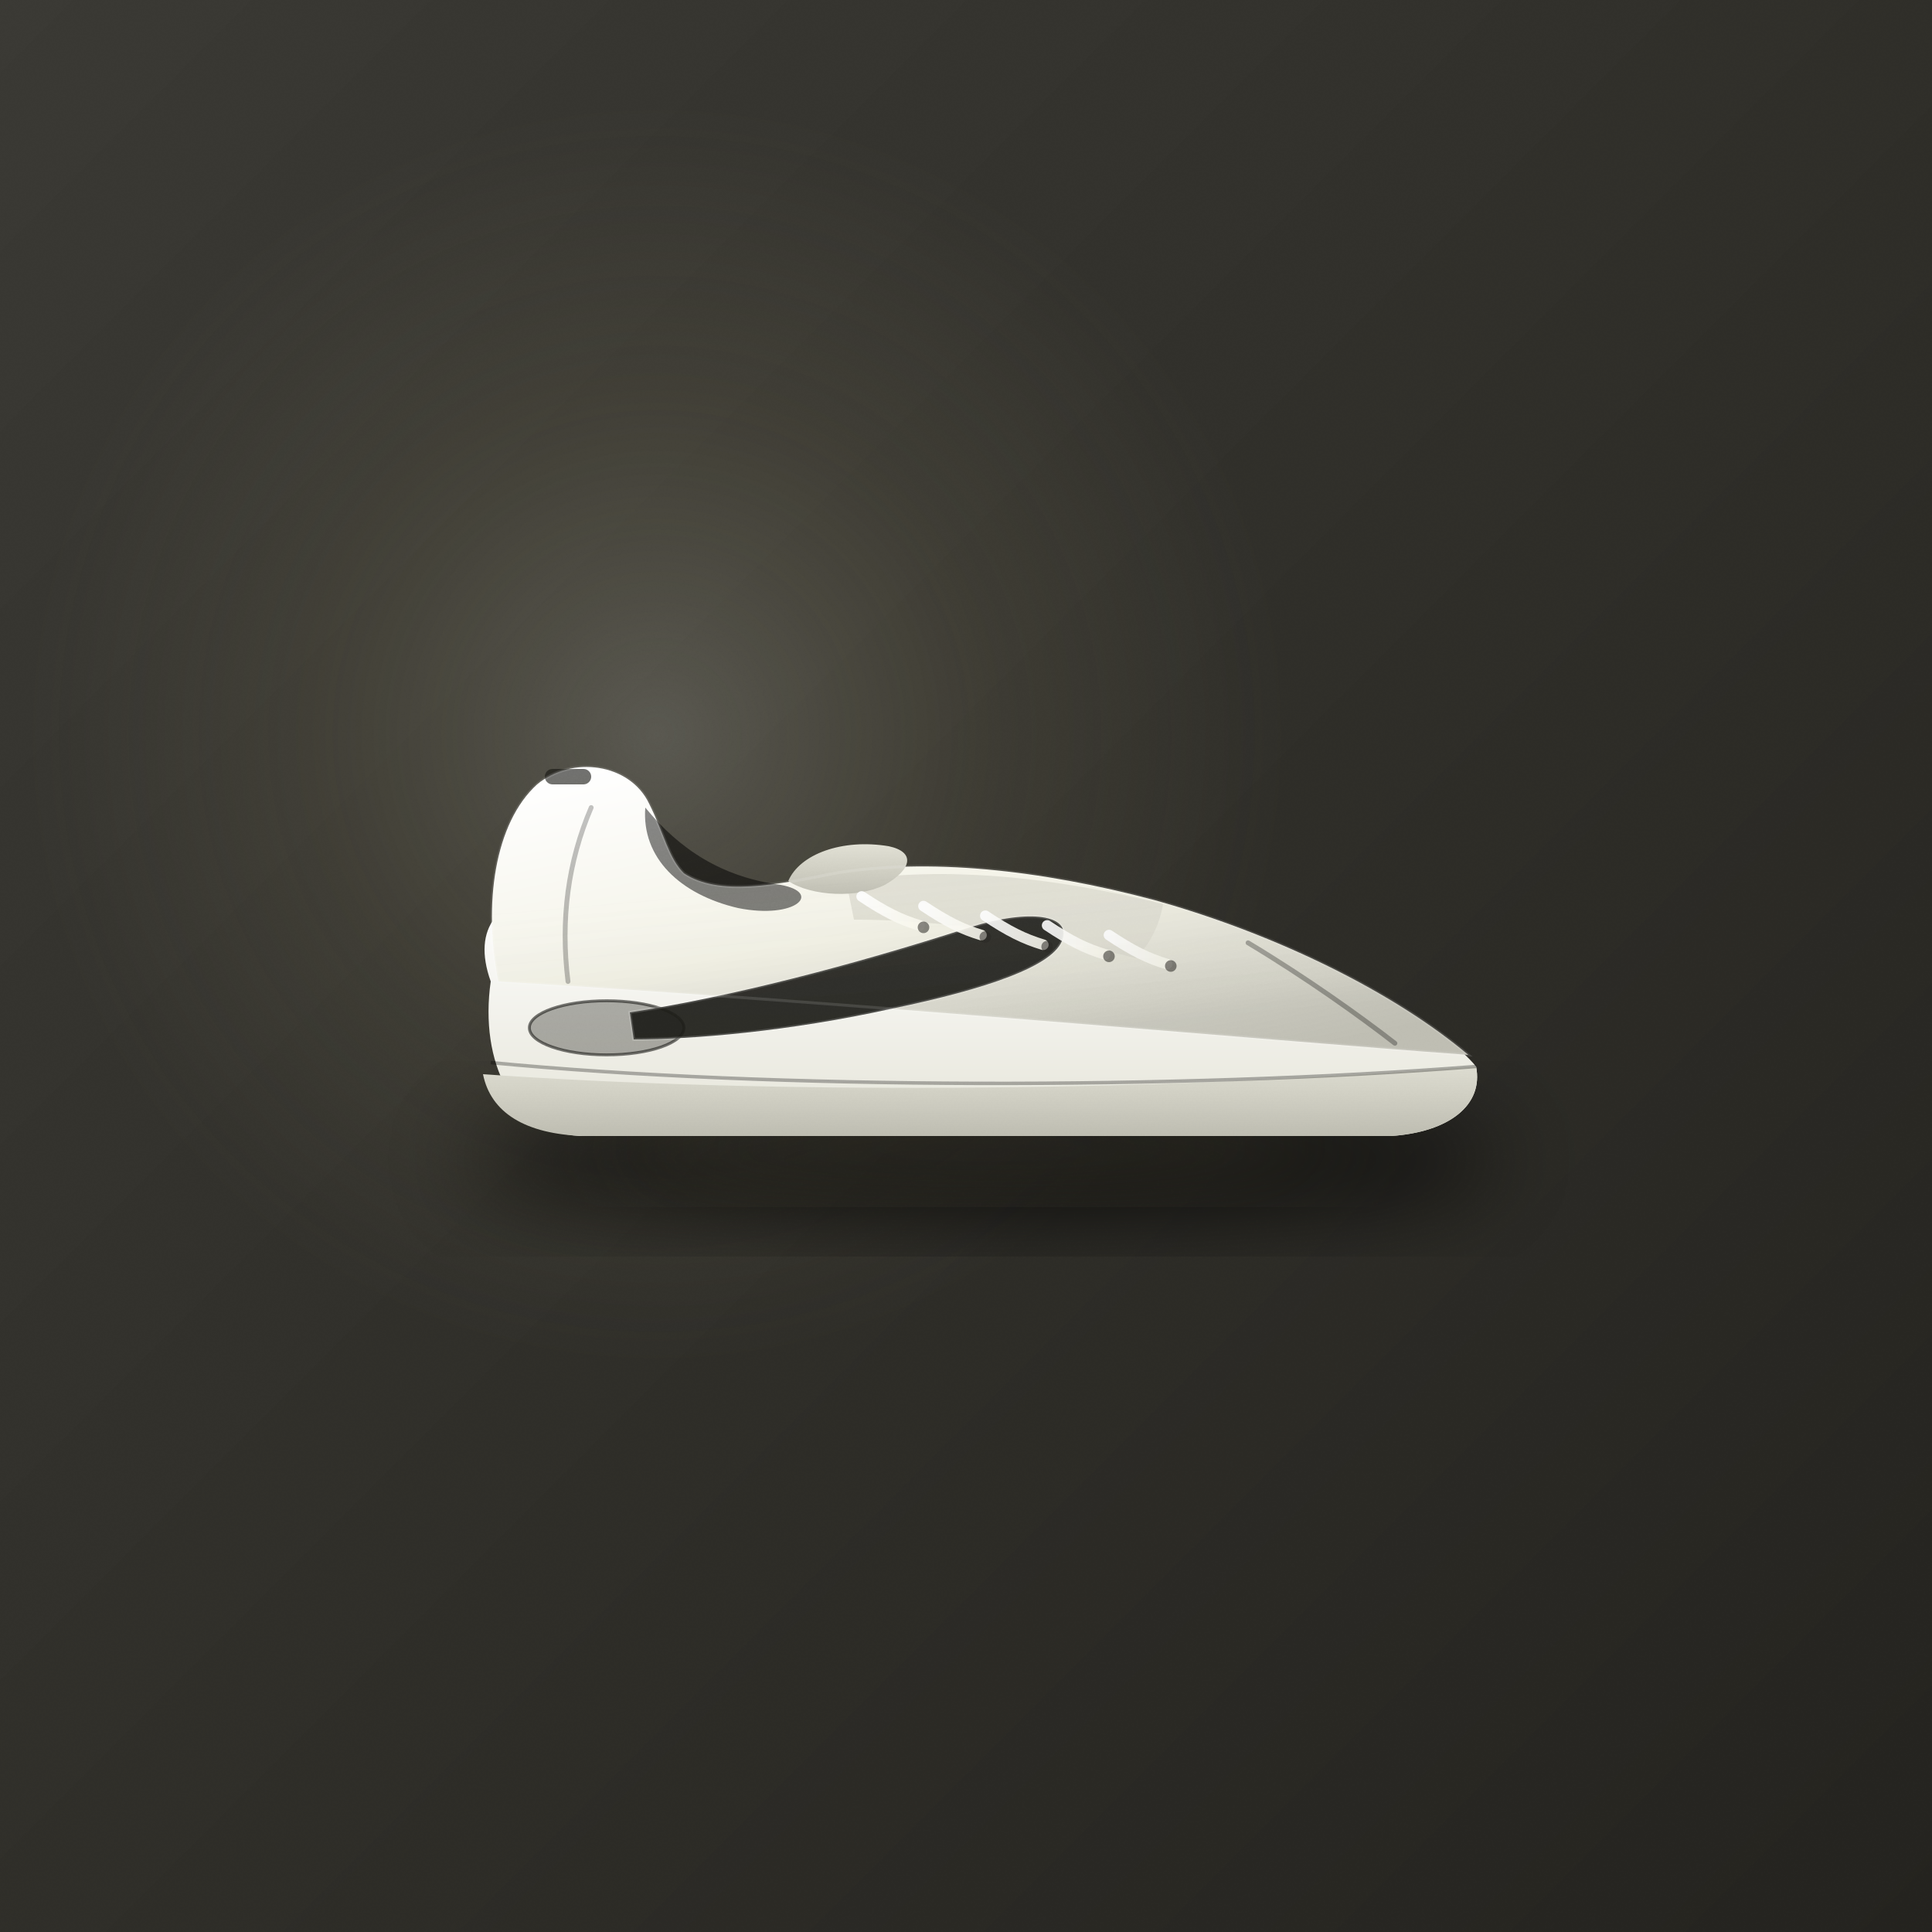
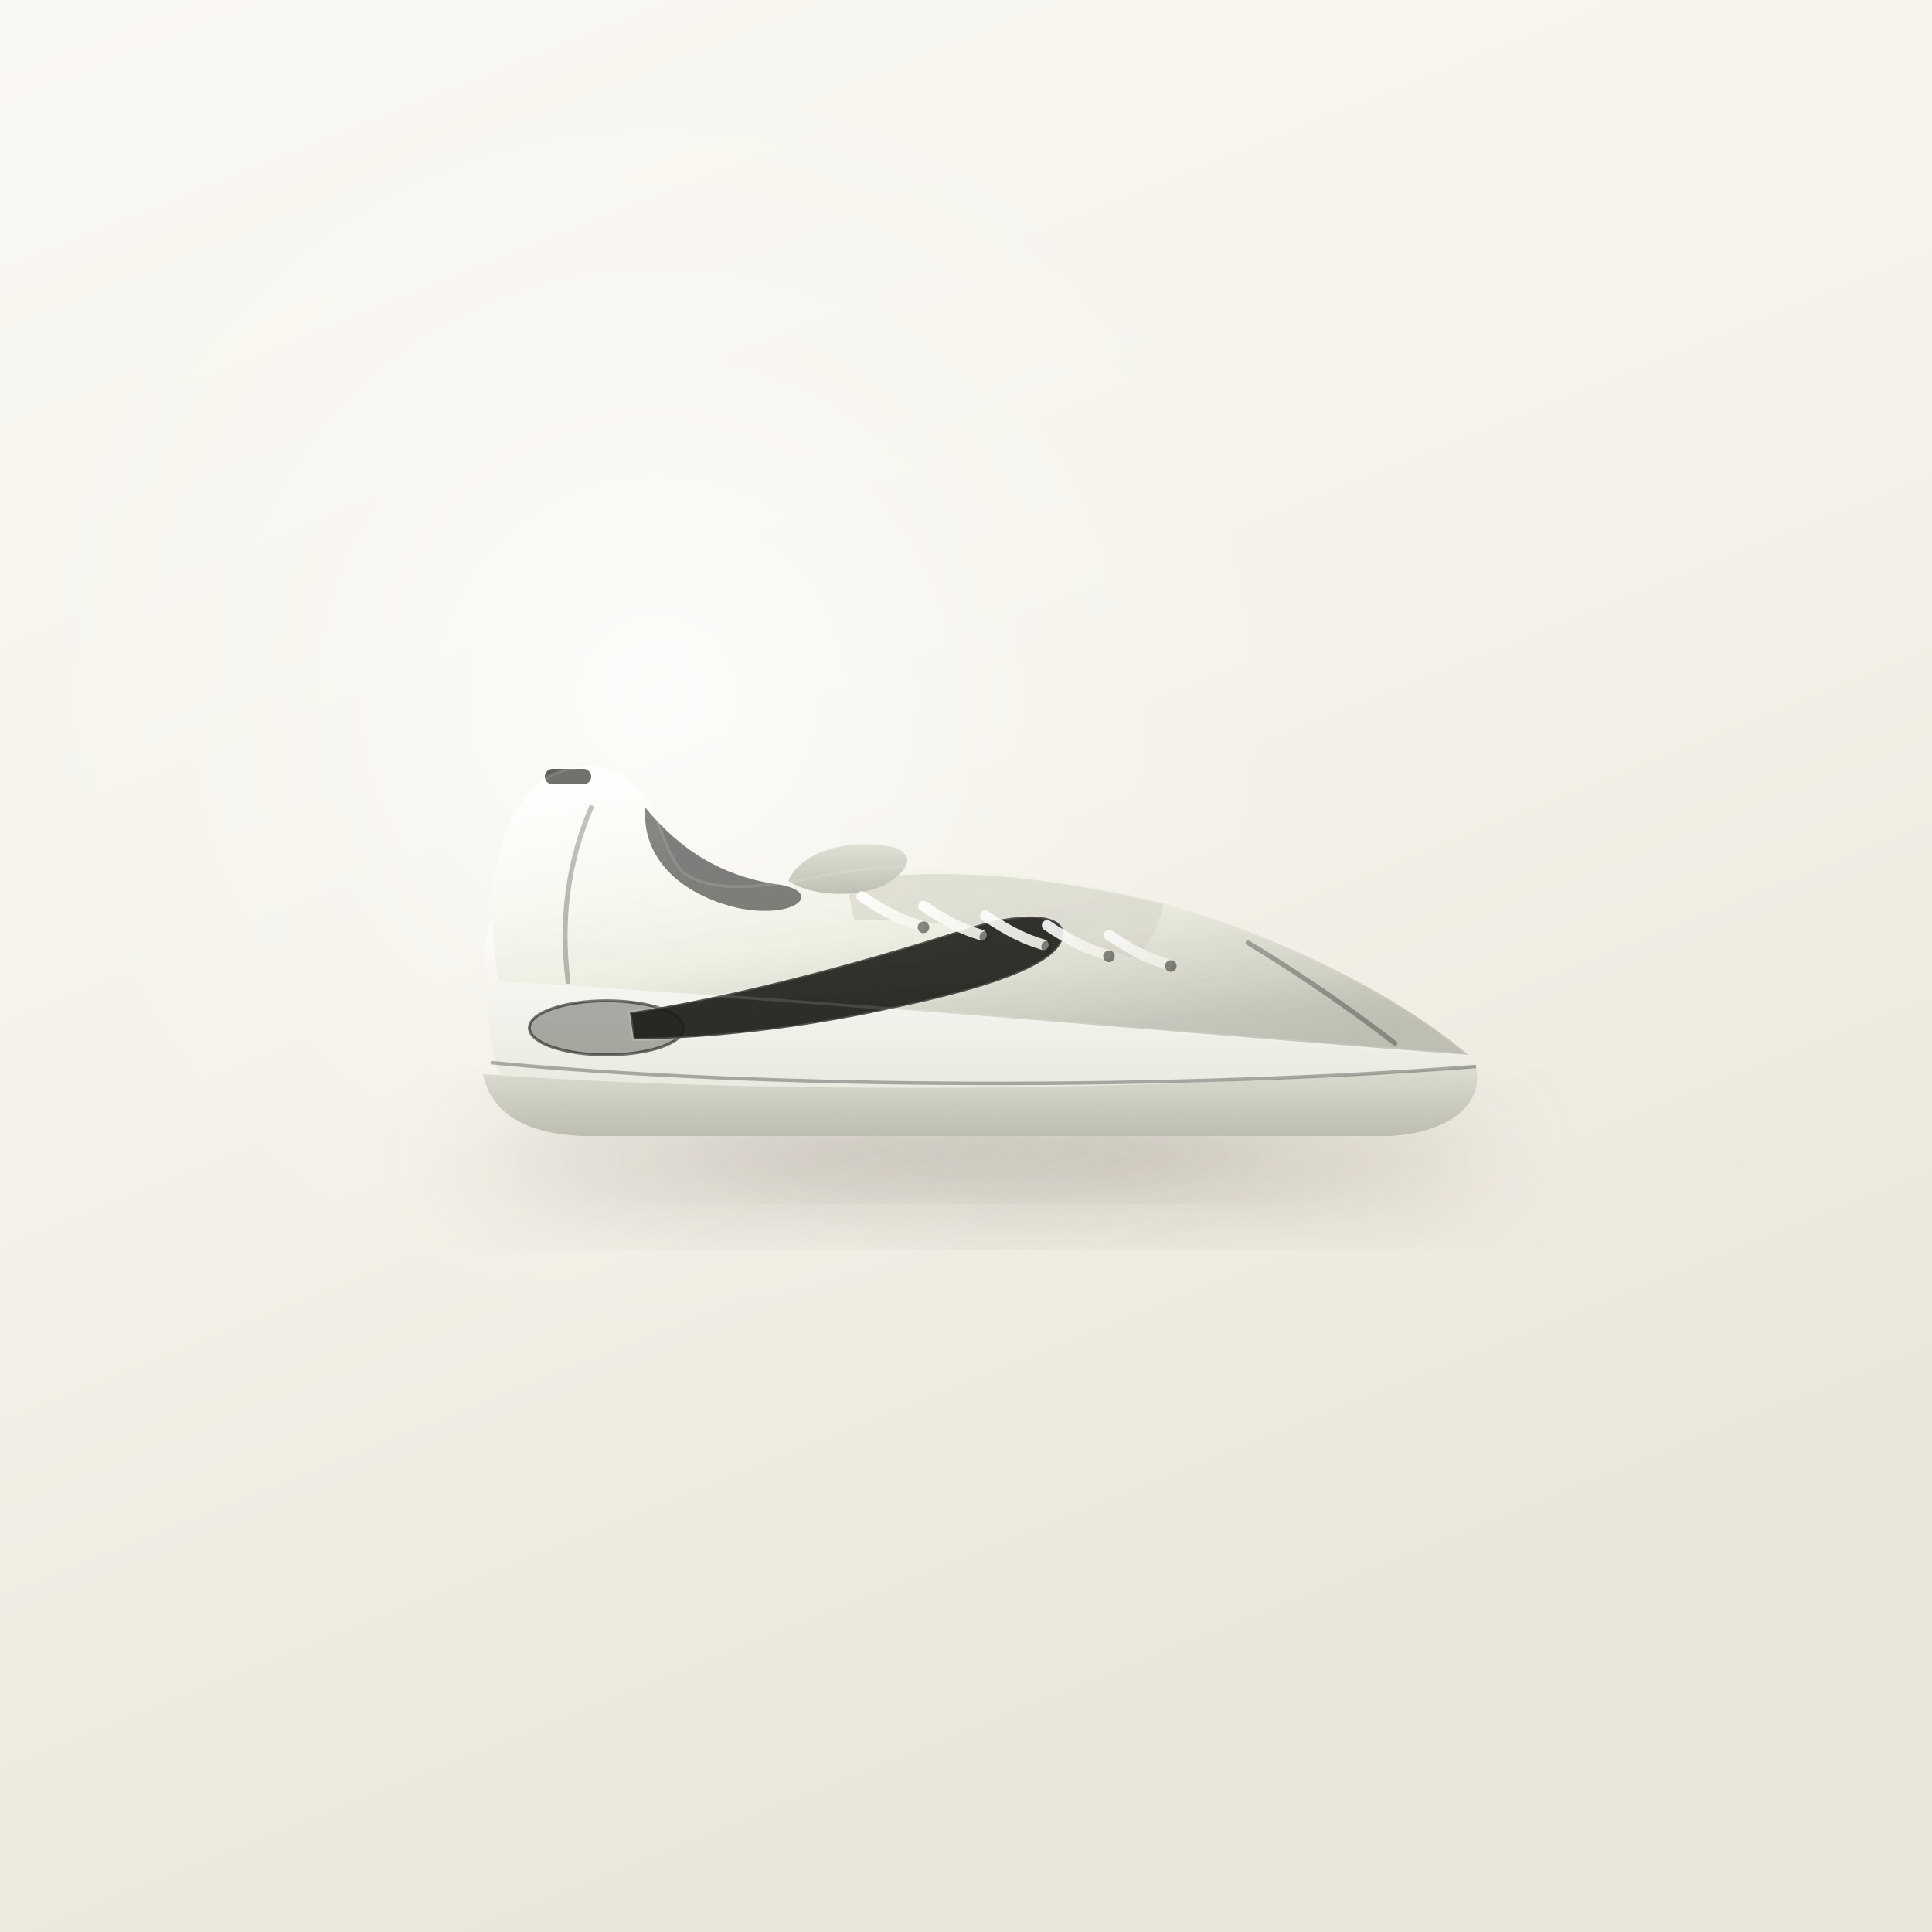
<svg xmlns="http://www.w3.org/2000/svg" viewBox="0 0 1000 1000" width="1000" height="1000" role="img">
  <defs>
-     <linearGradient id="bg" x1="0" y1="0" x2="1" y2="1">
-       <stop offset="0" stop-color="#3a3934" />
-       <stop offset="0.55" stop-color="#2e2d28" />
-       <stop offset="1" stop-color="#24231f" />
+     <linearGradient id="bg" x1="0" y1="0" x2="0.4" y2="1">
+       <stop offset="0" stop-color="#faf8f3" />
+       <stop offset="0.5" stop-color="#f5f2ea" />
+       <stop offset="1" stop-color="#eae5d9" />
    </linearGradient>
    <radialGradient id="bloom">
-       <stop offset="0" stop-color="#f7f4e0" stop-opacity="0.2" />
-       <stop offset="0.55" stop-color="#c9be93" stop-opacity="0.08" />
-       <stop offset="1" stop-color="#c9be93" stop-opacity="0" />
+       <stop offset="0" stop-color="#ffffff" stop-opacity="0.75" />
+       <stop offset="0.55" stop-color="#ffffff" stop-opacity="0.2" />
+       <stop offset="1" stop-color="#ffffff" stop-opacity="0" />
    </radialGradient>
    <linearGradient id="upperGrad" x1="0.1" y1="0" x2="0.8" y2="1">
      <stop offset="0" stop-color="#ffffff" />
      <stop offset="0.5" stop-color="#f3f2e6" />
      <stop offset="1" stop-color="#d1d0c4" />
    </linearGradient>
    <linearGradient id="midGrad" x1="0" y1="0" x2="0" y2="1">
      <stop offset="0" stop-color="#ffffff" />
      <stop offset="1" stop-color="#e5e4d8" />
    </linearGradient>
    <linearGradient id="soleGrad" x1="0" y1="0" x2="0" y2="1">
      <stop offset="0" stop-color="#dddcd0" />
      <stop offset="1" stop-color="#bdbcb0" />
    </linearGradient>
    <linearGradient id="collarGrad" x1="0" y1="0" x2="0" y2="1">
      <stop offset="0" stop-color="#e1e0d4" />
      <stop offset="1" stop-color="#bfbeb2" />
    </linearGradient>
    <linearGradient id="lace" x1="0" y1="0" x2="1" y2="0">
      <stop offset="0" stop-color="#ffffff" />
      <stop offset="1" stop-color="#fbfaee" />
    </linearGradient>
    <linearGradient id="sheen" x1="0" y1="0" x2="0.3" y2="1">
      <stop offset="0" stop-color="#ffffff" stop-opacity="0.22" />
      <stop offset="0.45" stop-color="#ffffff" stop-opacity="0.02" />
      <stop offset="1" stop-color="#000000" stop-opacity="0.18" />
    </linearGradient>
    <filter id="soft" x="-40%" y="-40%" width="180%" height="180%">
      <feGaussianBlur stdDeviation="26" />
    </filter>
    <filter id="grain">
      <feTurbulence type="fractalNoise" baseFrequency="0.9" numOctaves="3" seed="81" />
      <feColorMatrix type="saturate" values="0" />
    </filter>
  </defs>
  <rect width="1000" height="1000" fill="url(#bg)" />
-   <circle cx="340" cy="380" r="330" fill="url(#bloom)" />
-   <ellipse cx="508" cy="600" rx="270" ry="28" fill="#000" opacity="0.75" filter="url(#soft)" />
-   <ellipse cx="508" cy="594" rx="185" ry="17" fill="#c9be93" opacity="0.16" filter="url(#soft)" />
+   <circle cx="340" cy="360" r="340" fill="url(#bloom)" />
+   <ellipse cx="508" cy="600" rx="262" ry="26" fill="#8a8378" opacity="0.34" filter="url(#soft)" />
+   <ellipse cx="508" cy="596" rx="150" ry="15" fill="#6b6459" opacity="0.24" filter="url(#soft)" />
  <g transform="">
    <g transform="">
      <g transform="rotate(0 500 500)">
        <g transform="translate(150 250)">
          <path d="M104 258 C94 230, 108 214, 138 212 L470 242 C545 256, 596 280, 614 302 C618 322, 600 336, 570 338 L150 338 C116 336, 98 300, 104 258 Z" fill="url(#midGrad)" />
          <ellipse cx="164" cy="282" rx="40" ry="14" fill="#1c1c18" opacity="0.35" />
          <ellipse cx="164" cy="282" rx="40" ry="14" fill="none" stroke="#1c1c18" stroke-opacity="0.6" stroke-width="1.5" />
          <path d="M100 306 C104 326, 122 337, 152 338 L570 338 C600 336, 618 322, 614 302 C440 316, 240 316, 100 306 Z" fill="url(#soleGrad)" />
          <path d="M104 300 C250 314, 460 314, 614 302" fill="none" stroke="#000" stroke-opacity="0.3" stroke-width="1.8" />
          <path d="M108 258 C100 218, 106 176, 128 156 C146 141, 176 145, 186 166 C194 182, 196 194, 204 202 C222 214, 252 208, 282 202 C330 194, 388 200, 448 216 C512 234, 572 264, 610 296 C500 288, 280 268, 108 258 Z" fill="url(#upperGrad)" />
          <path d="M288 206 C340 198, 396 204, 452 218 C450 230, 444 240, 438 246 C384 232, 330 226, 292 226 Z" fill="#dddcd0" opacity="0.85" />
          <path d="M176 274 C228 266, 290 250, 352 230 C384 220, 404 224, 400 236 C396 250, 360 262, 312 272 C258 284, 208 288, 178 288 Z" fill="#1c1c18" opacity="0.92" />
          <path d="M176 274 C228 266, 290 250, 352 230 C384 220, 404 224, 400 236 C396 250, 360 262, 312 272 C258 284, 208 288, 178 288 Z" fill="none" stroke="#fff" stroke-opacity="0.16" stroke-width="1.5" />
          <path d="M496 238 C526 256, 554 276, 572 290" fill="none" stroke="#000" stroke-opacity="0.3" stroke-width="2.5" stroke-linecap="round" />
          <path d="M156 168 C144 196, 140 226, 144 258" fill="none" stroke="#000" stroke-opacity="0.26" stroke-width="2.5" stroke-linecap="round" />
          <path d="M258 206 C264 192, 286 184, 310 188 C324 191, 322 200, 308 208 C294 215, 270 214, 258 206 Z" fill="url(#collarGrad)" />
          <path d="M184 168 C202 190, 224 204, 254 208 C276 212, 262 226, 232 220 C202 213, 182 194, 184 168 Z" fill="#000" fill-opacity="0.5" />
          <path d="M296 214 C308 222, 316 226, 326 229" stroke="url(#lace)" stroke-width="5.5" stroke-linecap="round" fill="none" opacity="0.9" />
          <circle cx="328" cy="230" r="3" fill="#24231f" opacity="0.55" />
          <path d="M328 219 C340 227, 348 231, 358 234" stroke="url(#lace)" stroke-width="5.5" stroke-linecap="round" fill="none" opacity="0.9" />
          <circle cx="360" cy="235" r="3" fill="#24231f" opacity="0.55" />
          <path d="M360 224 C372 232, 380 236, 390 239" stroke="url(#lace)" stroke-width="5.5" stroke-linecap="round" fill="none" opacity="0.9" />
          <circle cx="392" cy="240" r="3" fill="#24231f" opacity="0.55" />
          <path d="M392 229 C404 237, 412 241, 422 244" stroke="url(#lace)" stroke-width="5.5" stroke-linecap="round" fill="none" opacity="0.9" />
          <circle cx="424" cy="245" r="3" fill="#24231f" opacity="0.55" />
          <path d="M424 234 C436 242, 444 246, 454 249" stroke="url(#lace)" stroke-width="5.5" stroke-linecap="round" fill="none" opacity="0.9" />
          <circle cx="456" cy="250" r="3" fill="#24231f" opacity="0.55" />
          <rect x="132" y="148" width="24" height="8" rx="4" fill="#1c1c18" opacity="0.7" />
          <path d="M108 258 C100 218, 106 176, 128 156 C146 141, 176 145, 186 166 C194 182, 196 194, 204 202 C222 214, 252 208, 282 202 C330 194, 388 200, 448 216 C512 234, 572 264, 610 296 C500 288, 280 268, 108 258 Z" fill="url(#sheen)" opacity="0.5" />
          <path d="M108 258 C100 218, 106 176, 128 156 C146 141, 176 145, 186 166 C194 182, 196 194, 204 202 C222 214, 252 208, 282 202 C330 194, 388 200, 448 216 C512 234, 572 264, 610 296 C500 288, 280 268, 108 258 Z" fill="none" stroke="#fff" stroke-opacity="0.12" stroke-width="1.5" />
        </g>
      </g>
    </g>
  </g>
  <rect width="1000" height="1000" filter="url(#grain)" opacity="0.045" style="mix-blend-mode:overlay" />
</svg>
